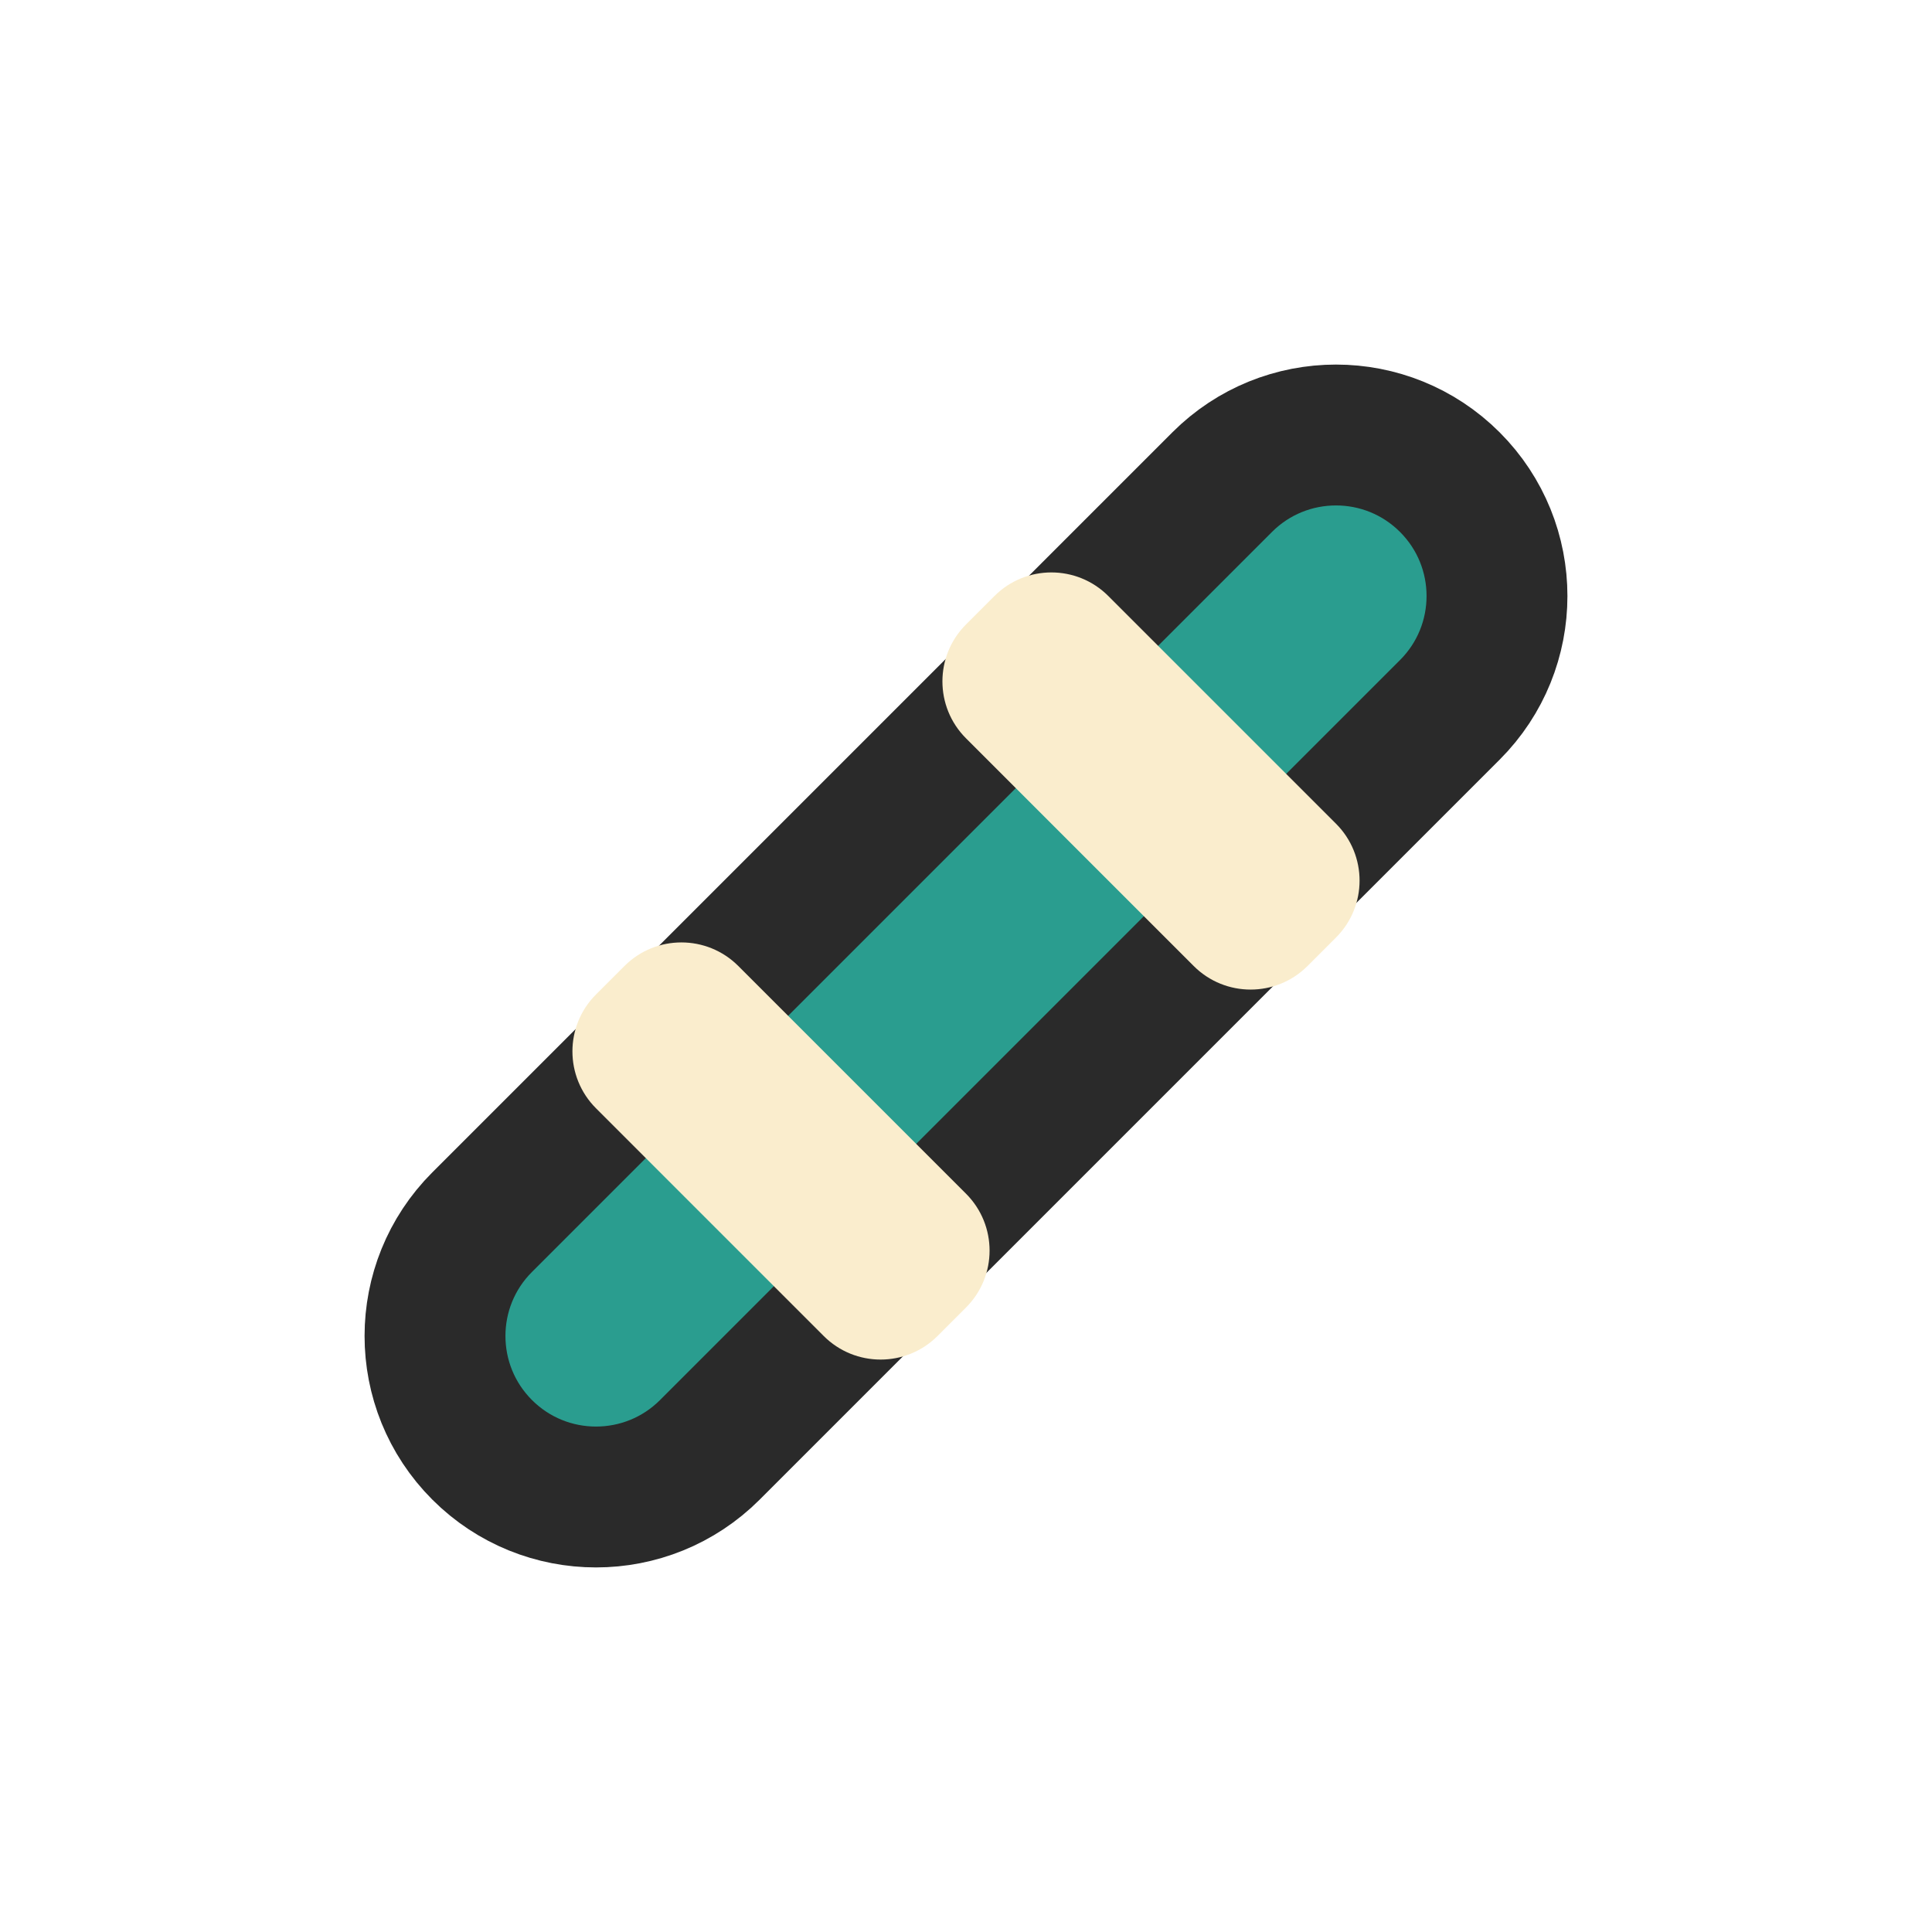
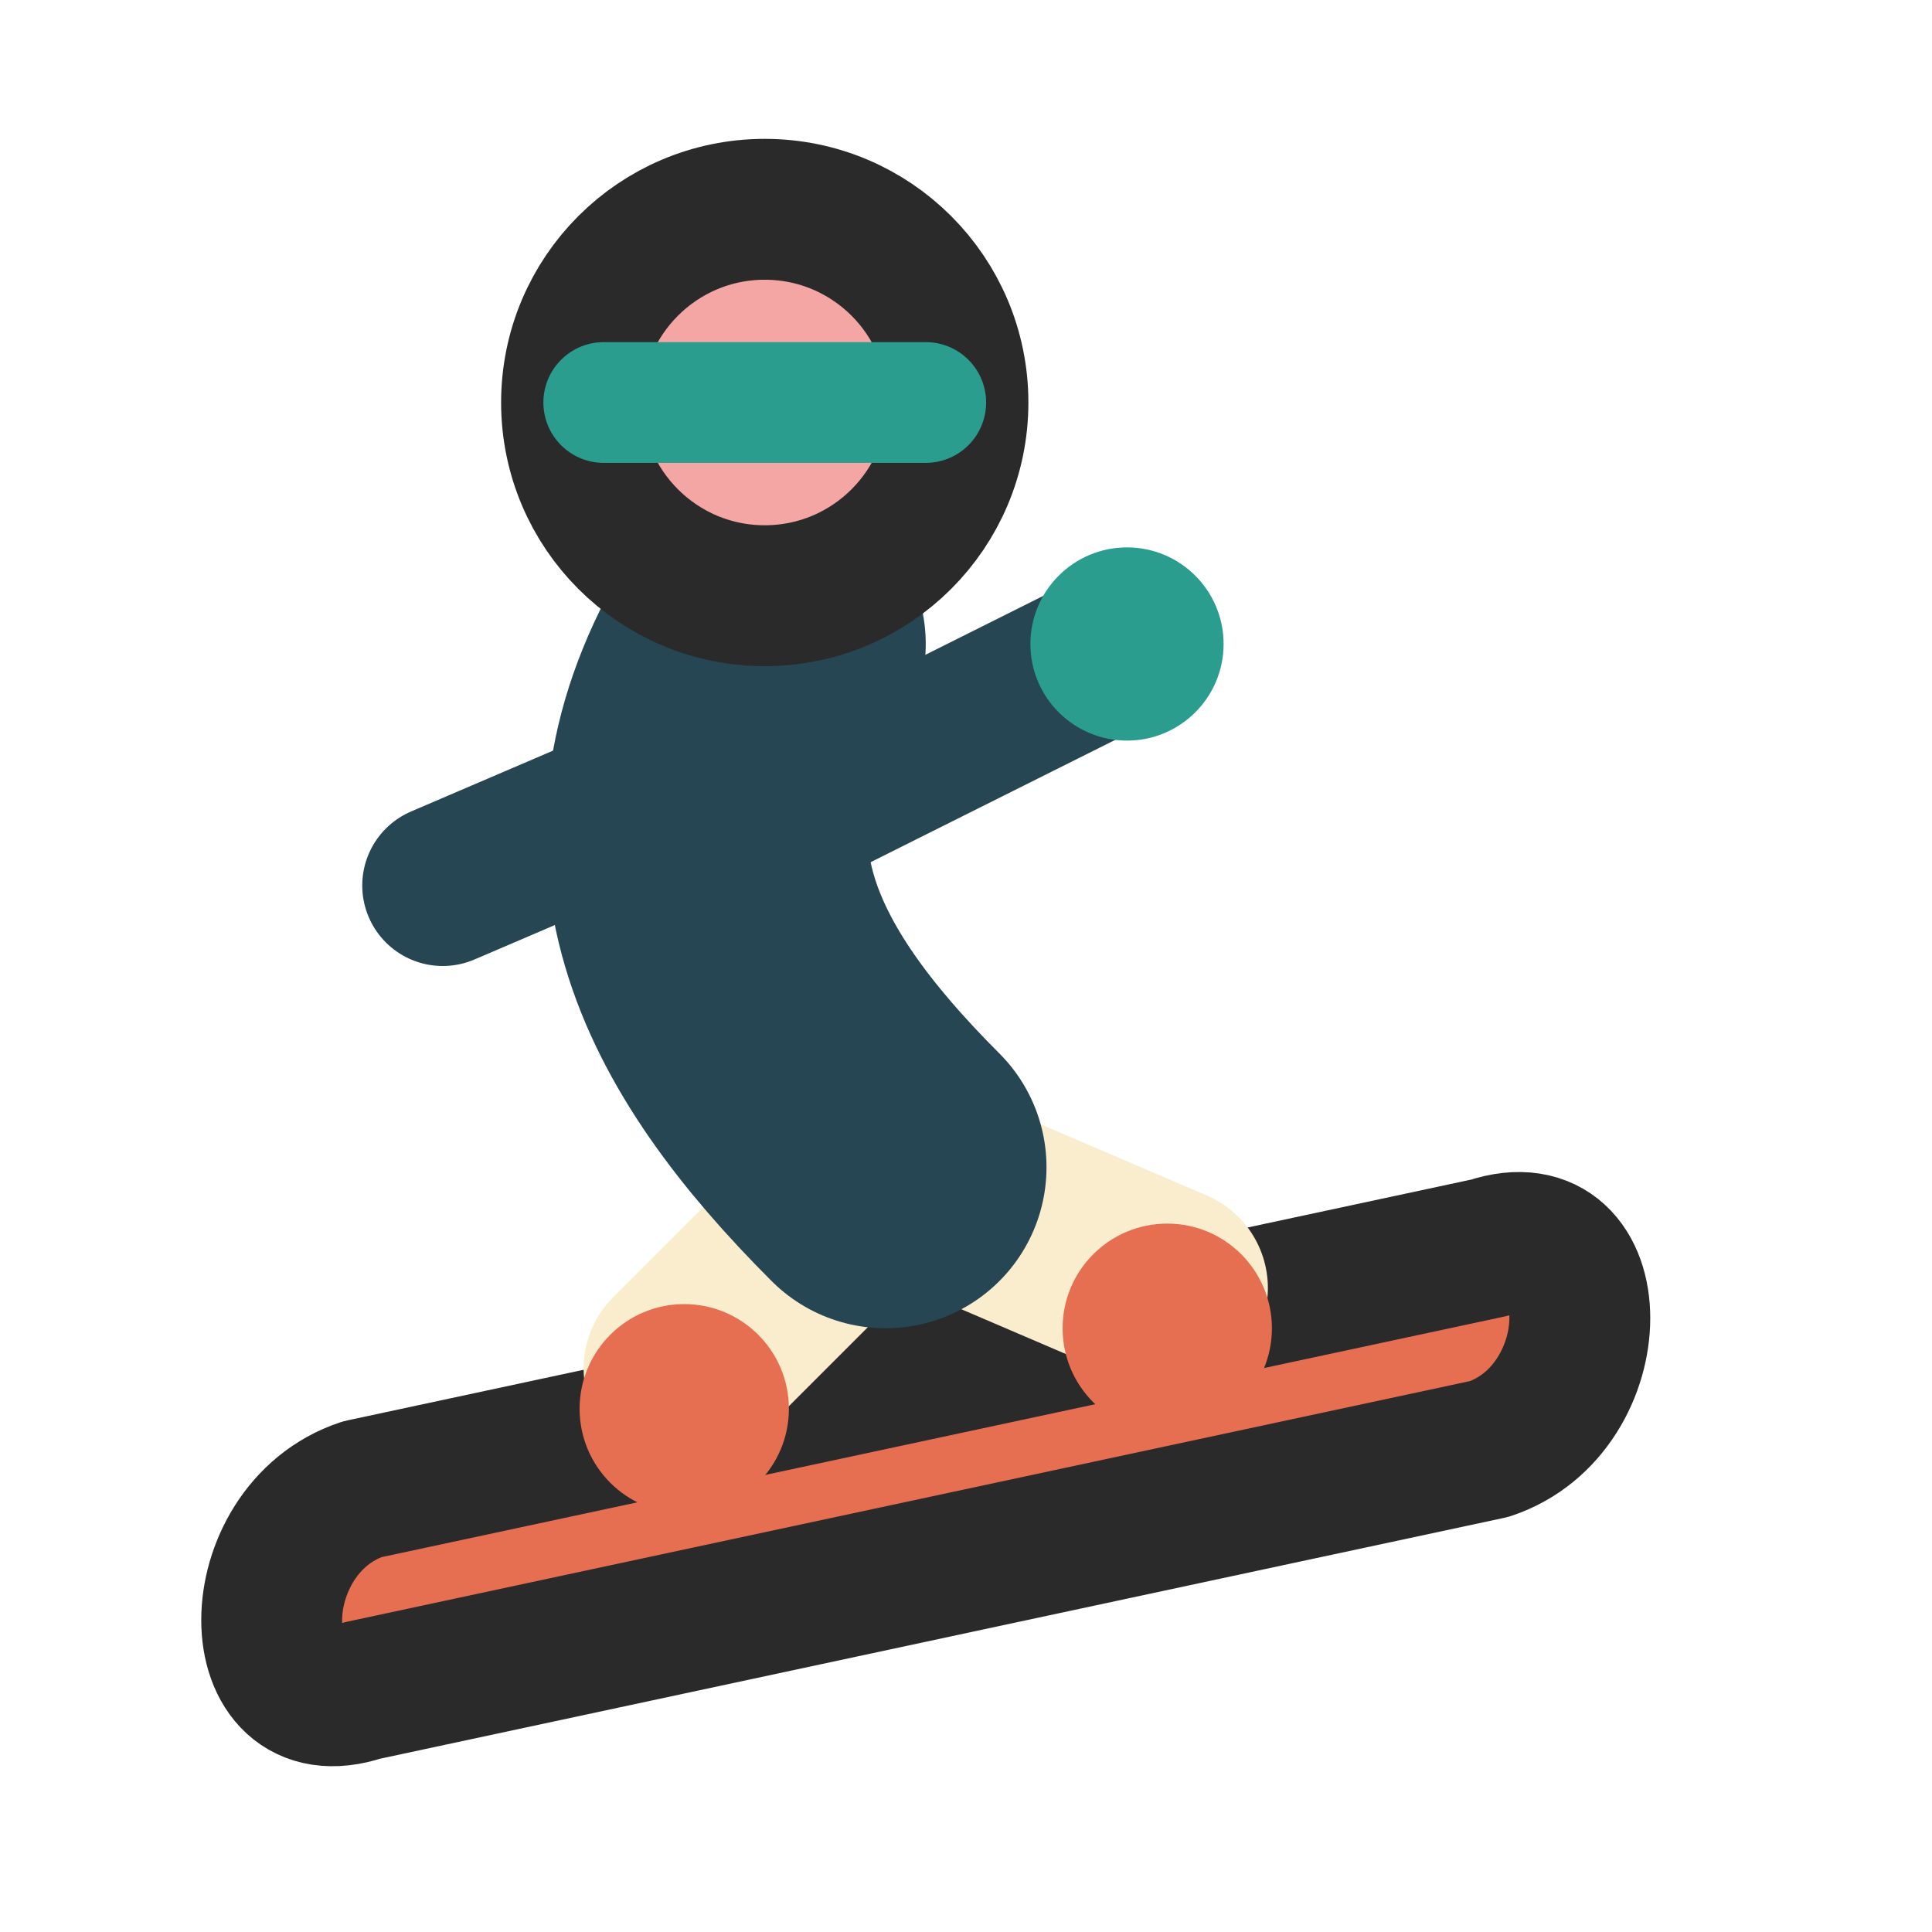
<svg xmlns="http://www.w3.org/2000/svg" viewBox="0 0 48 48" fill="none" stroke="#2A2A2A" stroke-width="3.5" stroke-linecap="round" stroke-linejoin="round">
-   <g transform="rotate(45 24 24)">
-     <rect x="20" y="7" width="8" height="34" rx="4" fill="#2A9D8F" />
-     <rect x="18" y="15" width="12" height="5" rx="2" fill="#FAEDCD" stroke="none" />
-     <rect x="18" y="28" width="12" height="5" rx="2" fill="#FAEDCD" stroke="none" />
-   </g>
+   <path d="M9 37 L37 31 C40 30 40 35 37 36 L9 42 C6 43 6 38 9 37 Z" fill="#E76F51" />
+   <path d="M22 29 L17 34 M22 29 L29 32" stroke="#FAEDCD" stroke-width="5" fill="none" />
+   <path d="M19 16 C16 21 18 25 22 29" stroke="#264653" stroke-width="8" fill="none" />
+   <path d="M18 19 L11 22 M20 20 L28 16" stroke="#264653" stroke-width="4" fill="none" />
+   <circle cx="19" cy="10" r="4.8" fill="#F4A6A4" />
+   <path d="M15 10 H23" stroke="#2A9D8F" stroke-width="3" fill="none" />
+   <circle cx="28" cy="16" r="2.4" fill="#2A9D8F" stroke="none" />
+   <circle cx="17" cy="35" r="2.6" fill="#E76F51" stroke="none" />
+   <circle cx="29" cy="33" r="2.6" fill="#E76F51" stroke="none" />
</svg>
